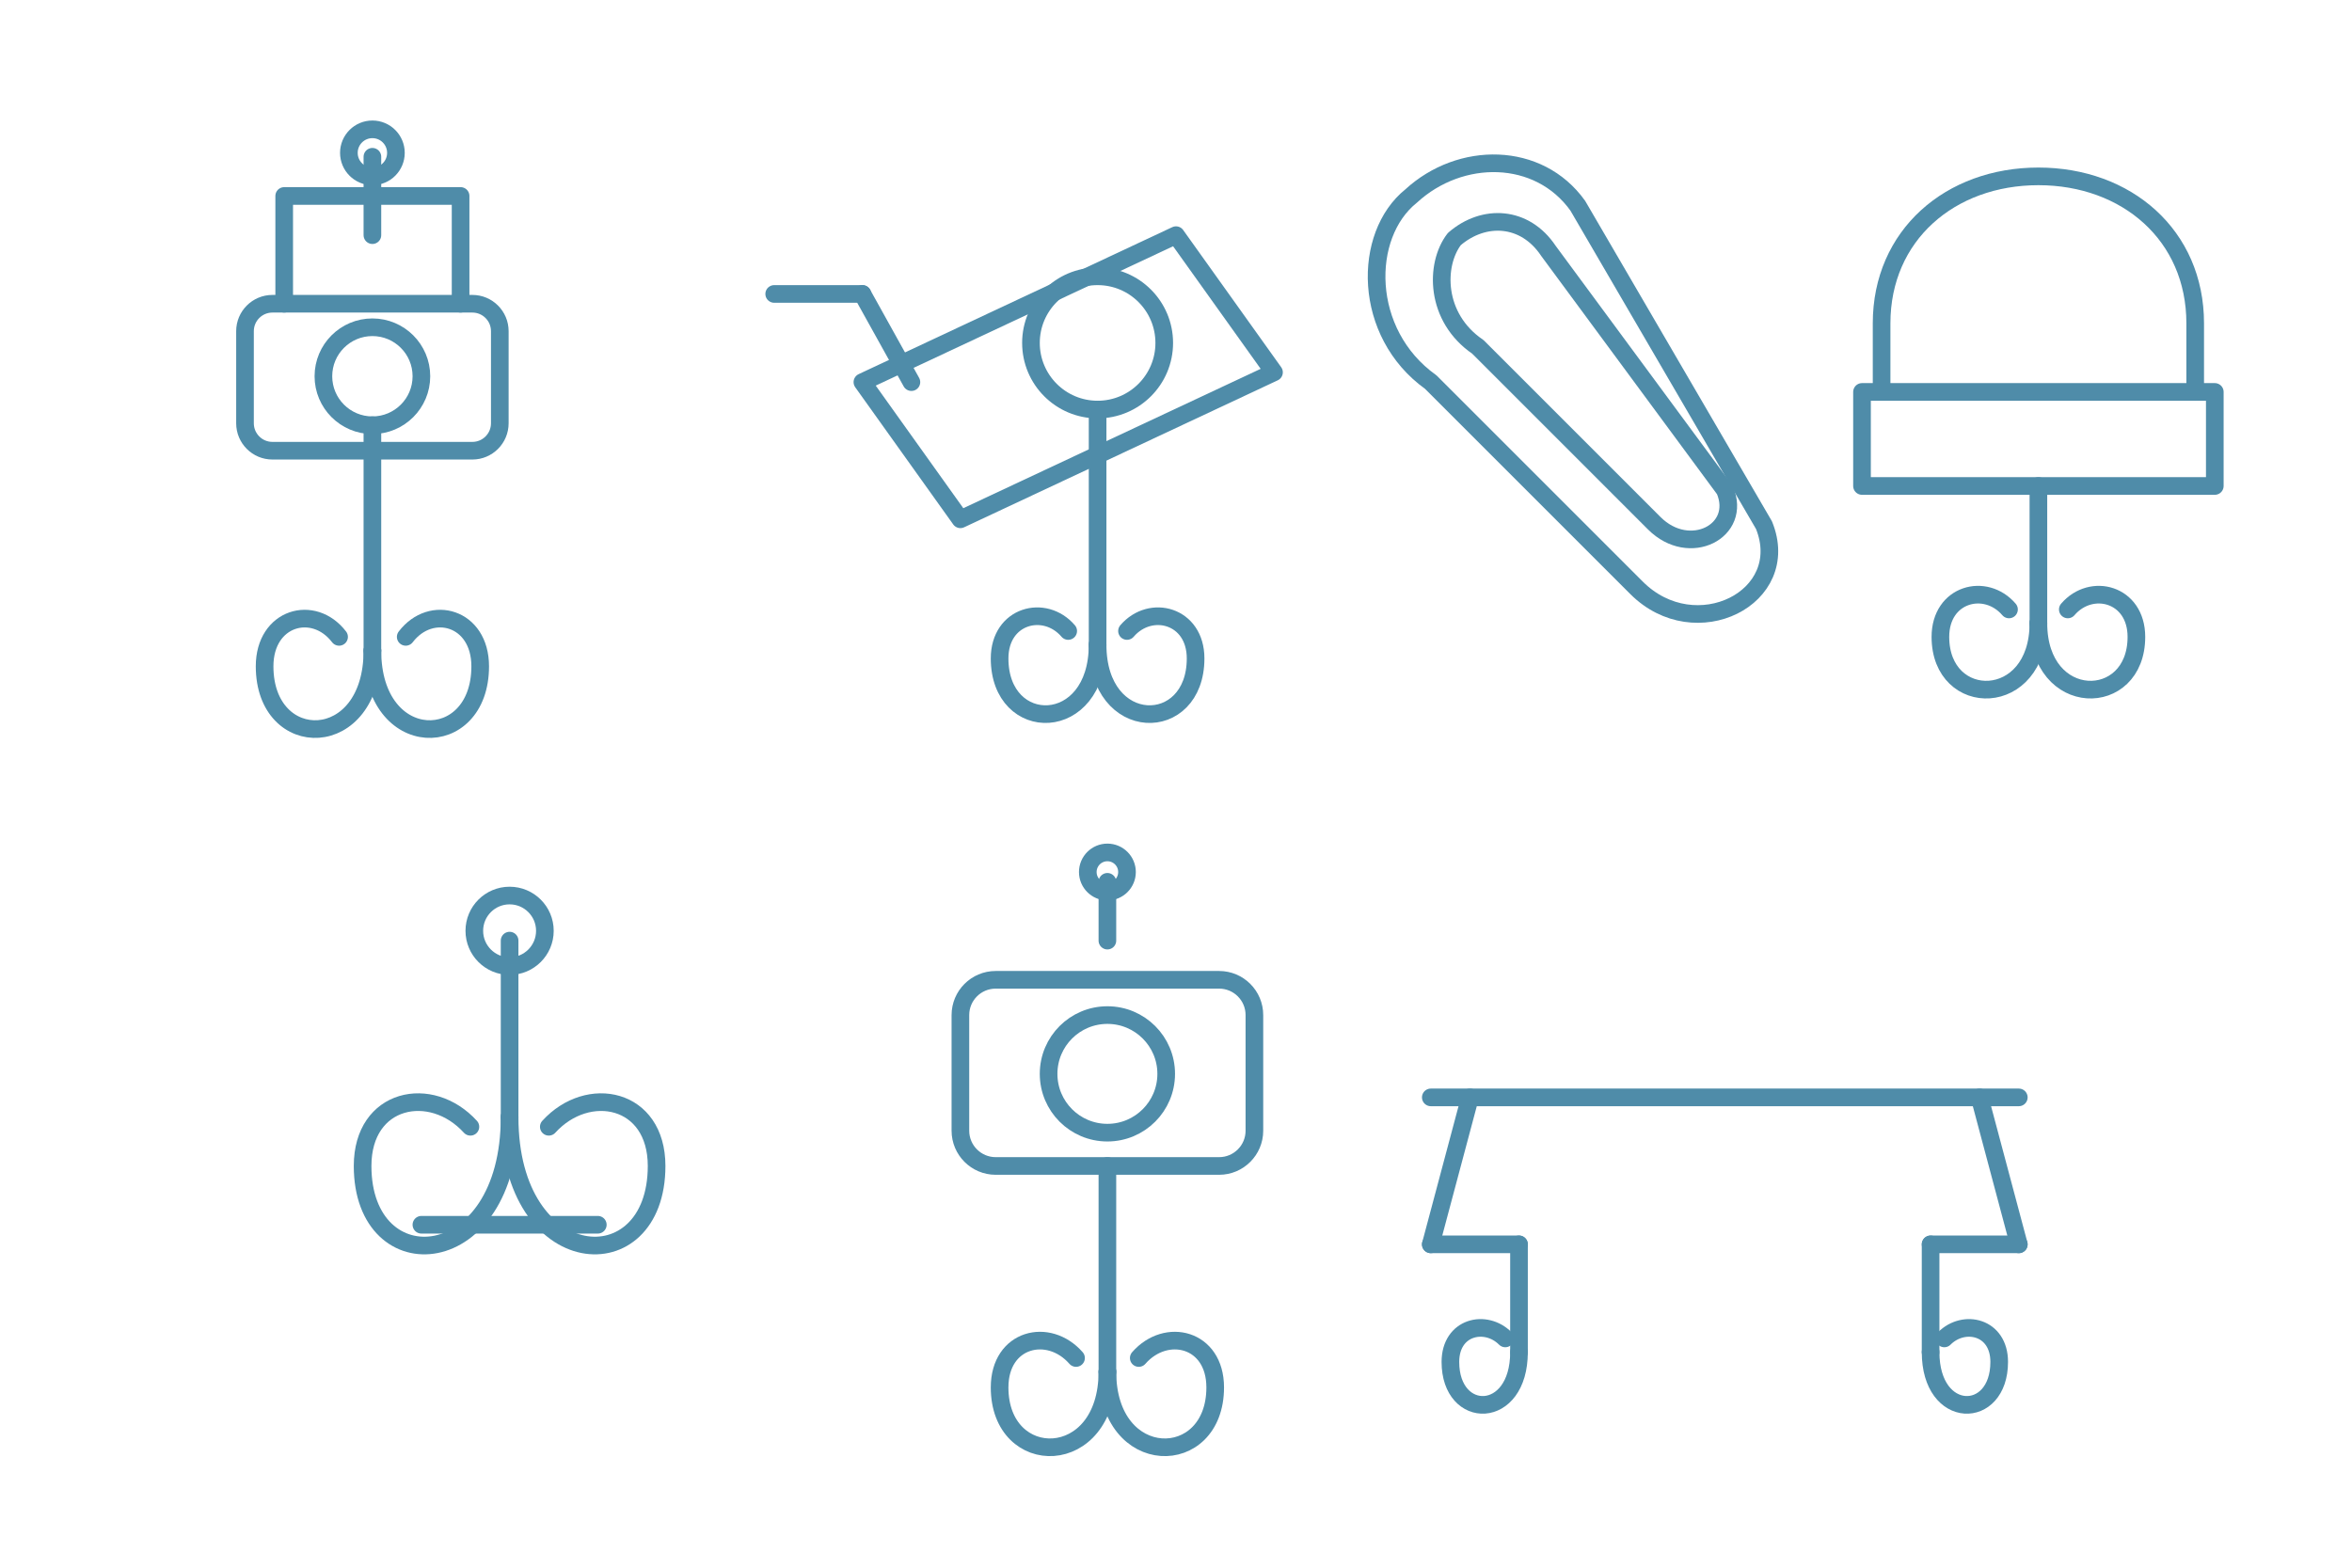
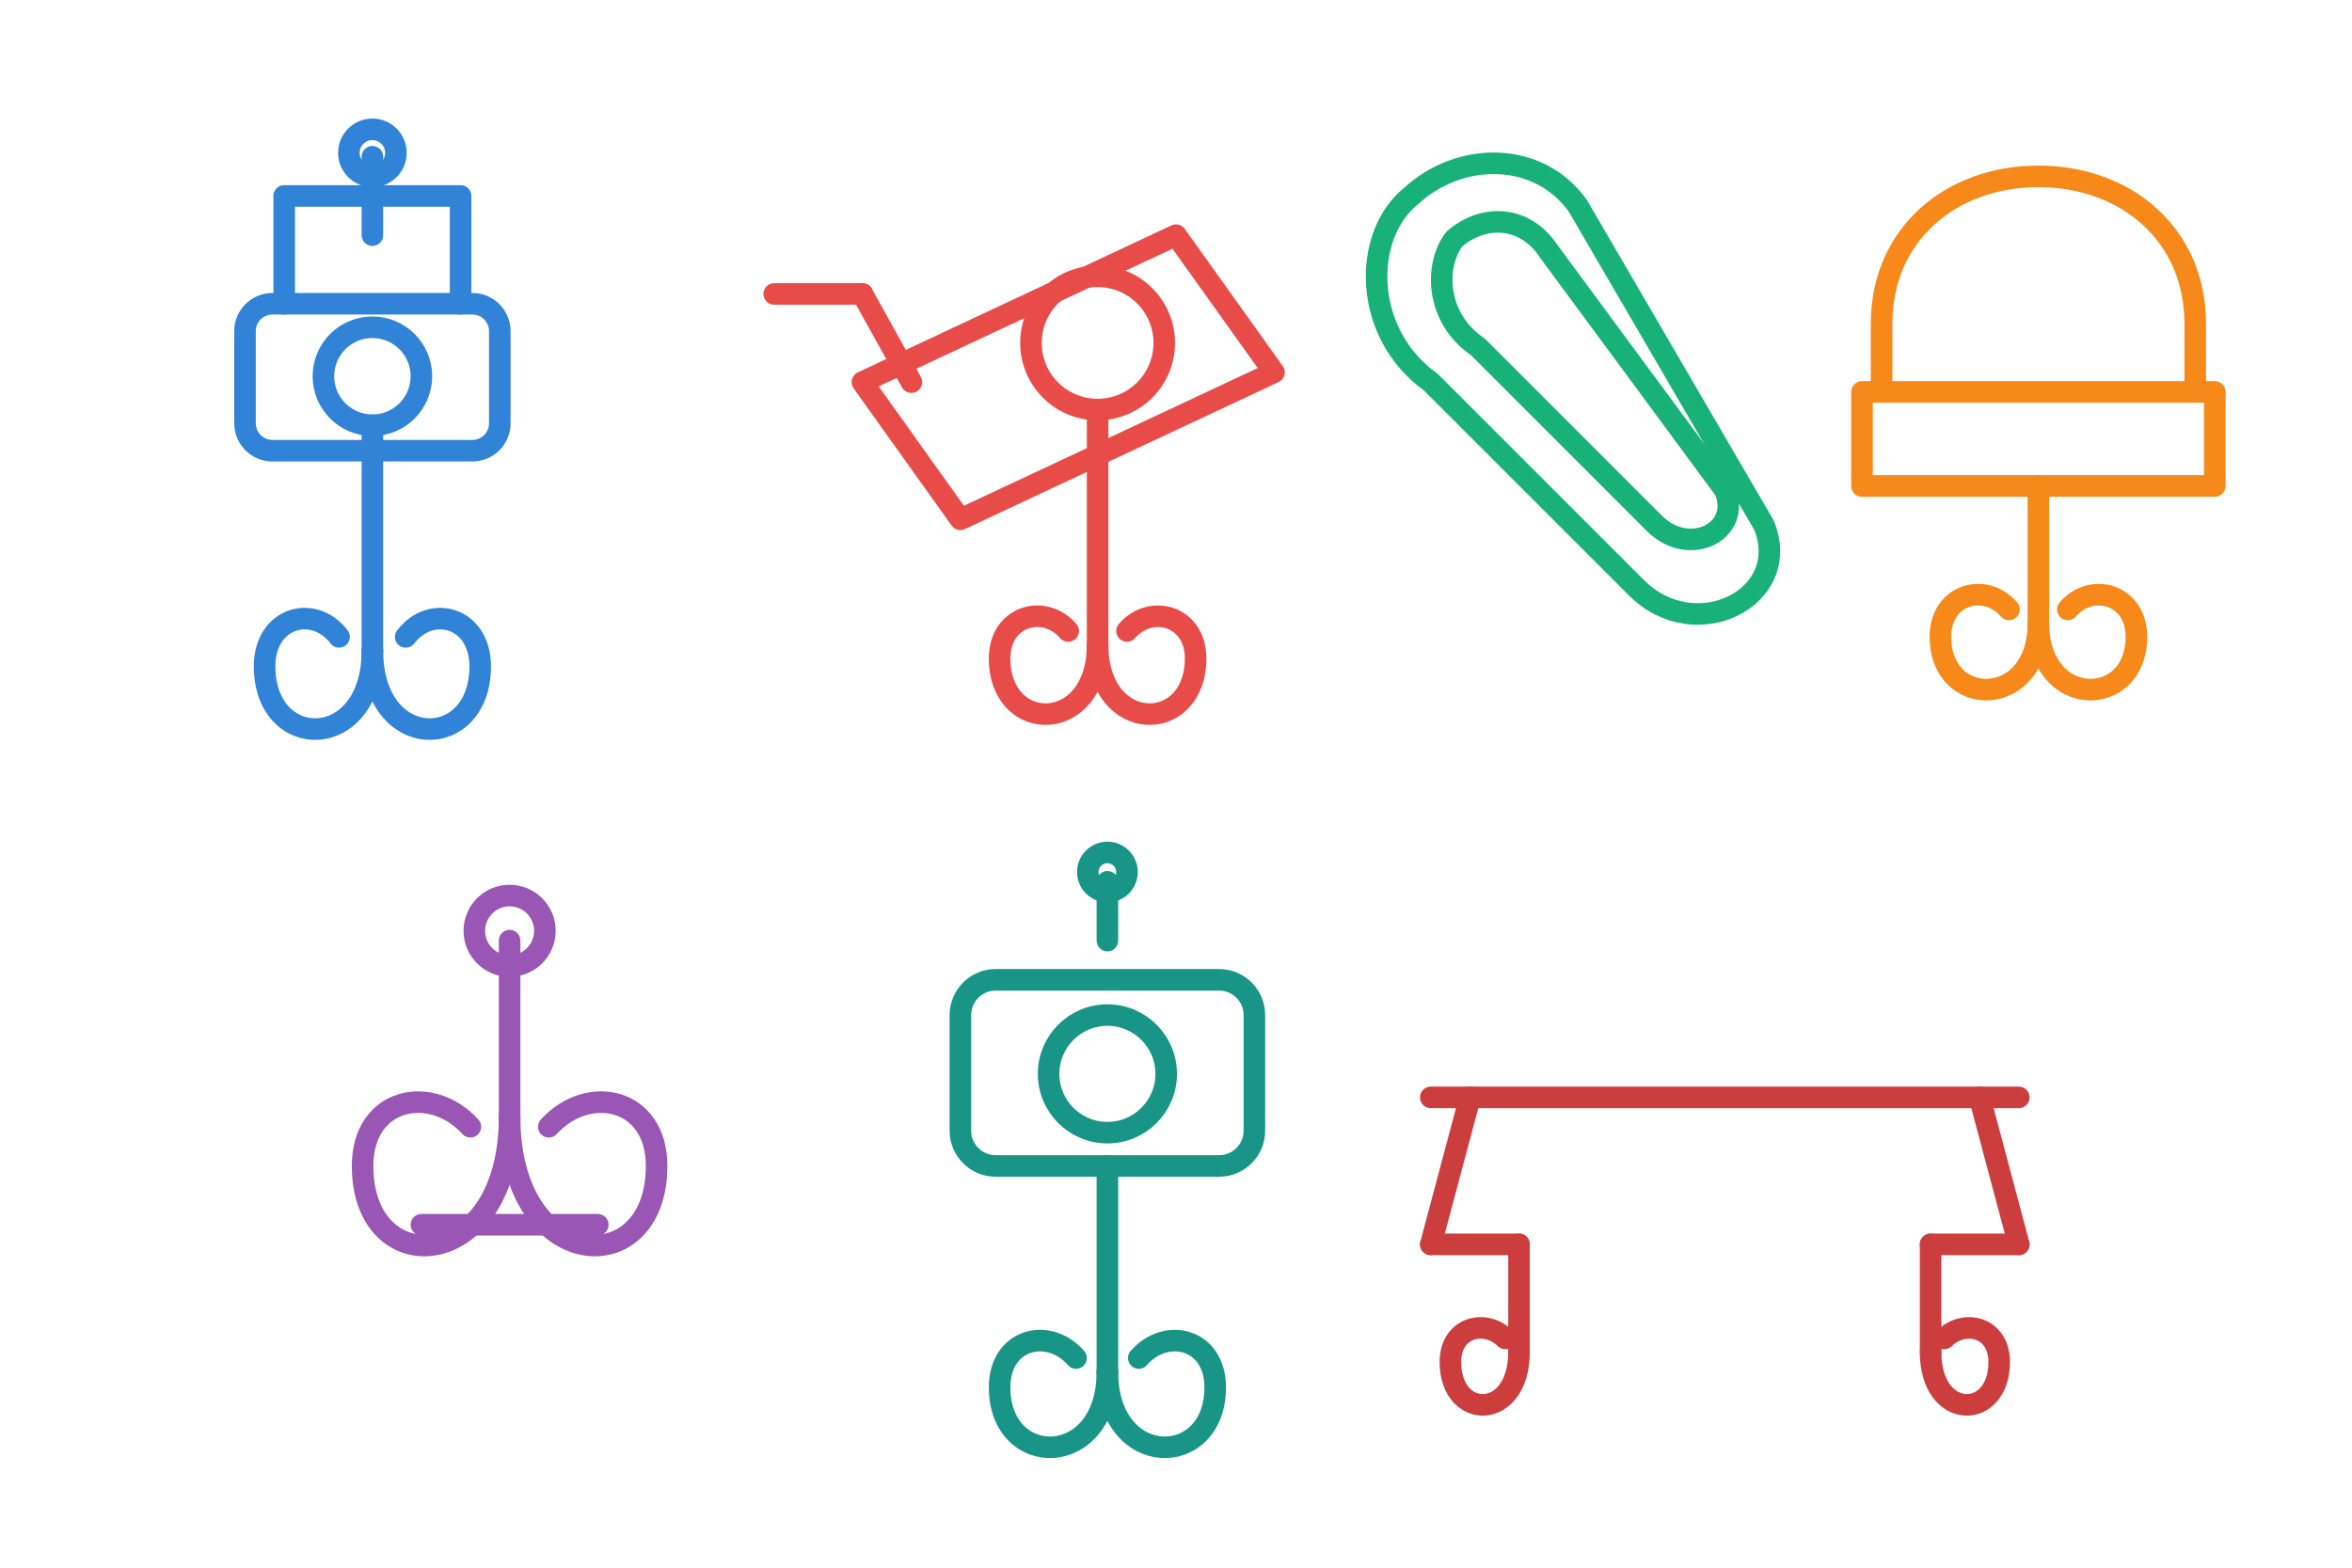
<svg xmlns="http://www.w3.org/2000/svg" width="1200" height="800" viewBox="0 0 1200 800" fill="none">
-   <g stroke="#0b5f88" stroke-width="9" stroke-linecap="round" stroke-linejoin="round" opacity="0.72">
-     <g transform="translate(80 70)">
+   <g stroke="#0b5f88" stroke-width="11" stroke-linecap="round" stroke-linejoin="round" opacity="0.9">
+     <g stroke="#1976d2" transform="translate(80 70)">
      <path d="M65 85V30h90v55" />
      <rect x="45" y="85" width="130" height="75" rx="14" />
      <circle cx="110" cy="122" r="25" />
      <path d="M110 147v115" />
      <path d="M110 262c0 52-55 52-55 8 0-25 25-32 38-15" />
      <path d="M110 262c0 52 55 52 55 8 0-25-25-32-38-15" />
      <path d="M110 50V10" />
      <circle cx="110" cy="8" r="12" />
    </g>
-     <g transform="translate(420 100)">
+     <g stroke="#e53935" transform="translate(420 100)">
      <path d="M20 95L180 20l50 70-160 75z" />
      <circle cx="140" cy="75" r="34" />
      <path d="M140 109v120" />
      <path d="M140 229c0 46-50 46-50 7 0-22 23-28 35-14" />
      <path d="M140 229c0 46 50 46 50 7 0-22-23-28-35-14" />
      <path d="M45 95l-25-45" />
      <path d="M20 50h-45" />
    </g>
-     <g transform="translate(690 80)">
+     <g stroke="#00a86b" transform="translate(690 80)">
      <path d="M30 20c-25 20-25 70 10 95l105 105c30 30 80 5 65-32L115 25c-20-28-60-28-85-5z" />
      <path d="M52 42c-10 13-10 40 12 55l90 90c18 18 45 4 36-17L100 48c-12-18-33-19-48-6z" />
    </g>
-     <g transform="translate(930 110)">
+     <g stroke="#f57c00" transform="translate(930 110)">
      <path d="M30 90V55c0-45 35-75 80-75s80 30 80 75v35" />
      <path d="M20 90h180v48H20z" />
      <path d="M110 138v70" />
      <path d="M110 208c0 44-50 44-50 7 0-22 23-28 35-14" />
      <path d="M110 208c0 44 50 44 50 7 0-22-23-28-35-14" />
    </g>
-     <g transform="translate(170 470)">
+     <g stroke="#8e44ad" transform="translate(170 470)">
      <path d="M90 10v90" />
      <path d="M90 100c0 80-75 85-75 25 0-35 35-42 55-20" />
      <path d="M90 100c0 80 75 85 75 25 0-35-35-42-55-20" />
      <circle cx="90" cy="5" r="18" />
      <path d="M45 155h90" />
    </g>
-     <g transform="translate(470 480)">
+     <g stroke="#00897b" transform="translate(470 480)">
      <rect x="20" y="20" width="150" height="95" rx="18" />
      <circle cx="95" cy="68" r="30" />
      <path d="M95 115v105" />
      <path d="M95 220c0 50-55 50-55 8 0-25 25-31 39-15" />
      <path d="M95 220c0 50 55 50 55 8 0-25-25-31-39-15" />
      <path d="M95 0V-30" />
      <circle cx="95" cy="-35" r="10" />
    </g>
-     <g transform="translate(730 520)">
+     <g stroke="#c62828" transform="translate(730 520)">
      <path d="M0 40h300" />
      <path d="M20 40L0 115" />
      <path d="M280 40l20 75" />
      <path d="M0 115h45" />
      <path d="M255 115h45" />
      <path d="M45 115v55" />
      <path d="M255 115v55" />
      <path d="M45 170c0 35-35 35-35 5 0-18 18-22 28-12" />
      <path d="M255 170c0 35 35 35 35 5 0-18-18-22-28-12" />
    </g>
  </g>
</svg>
